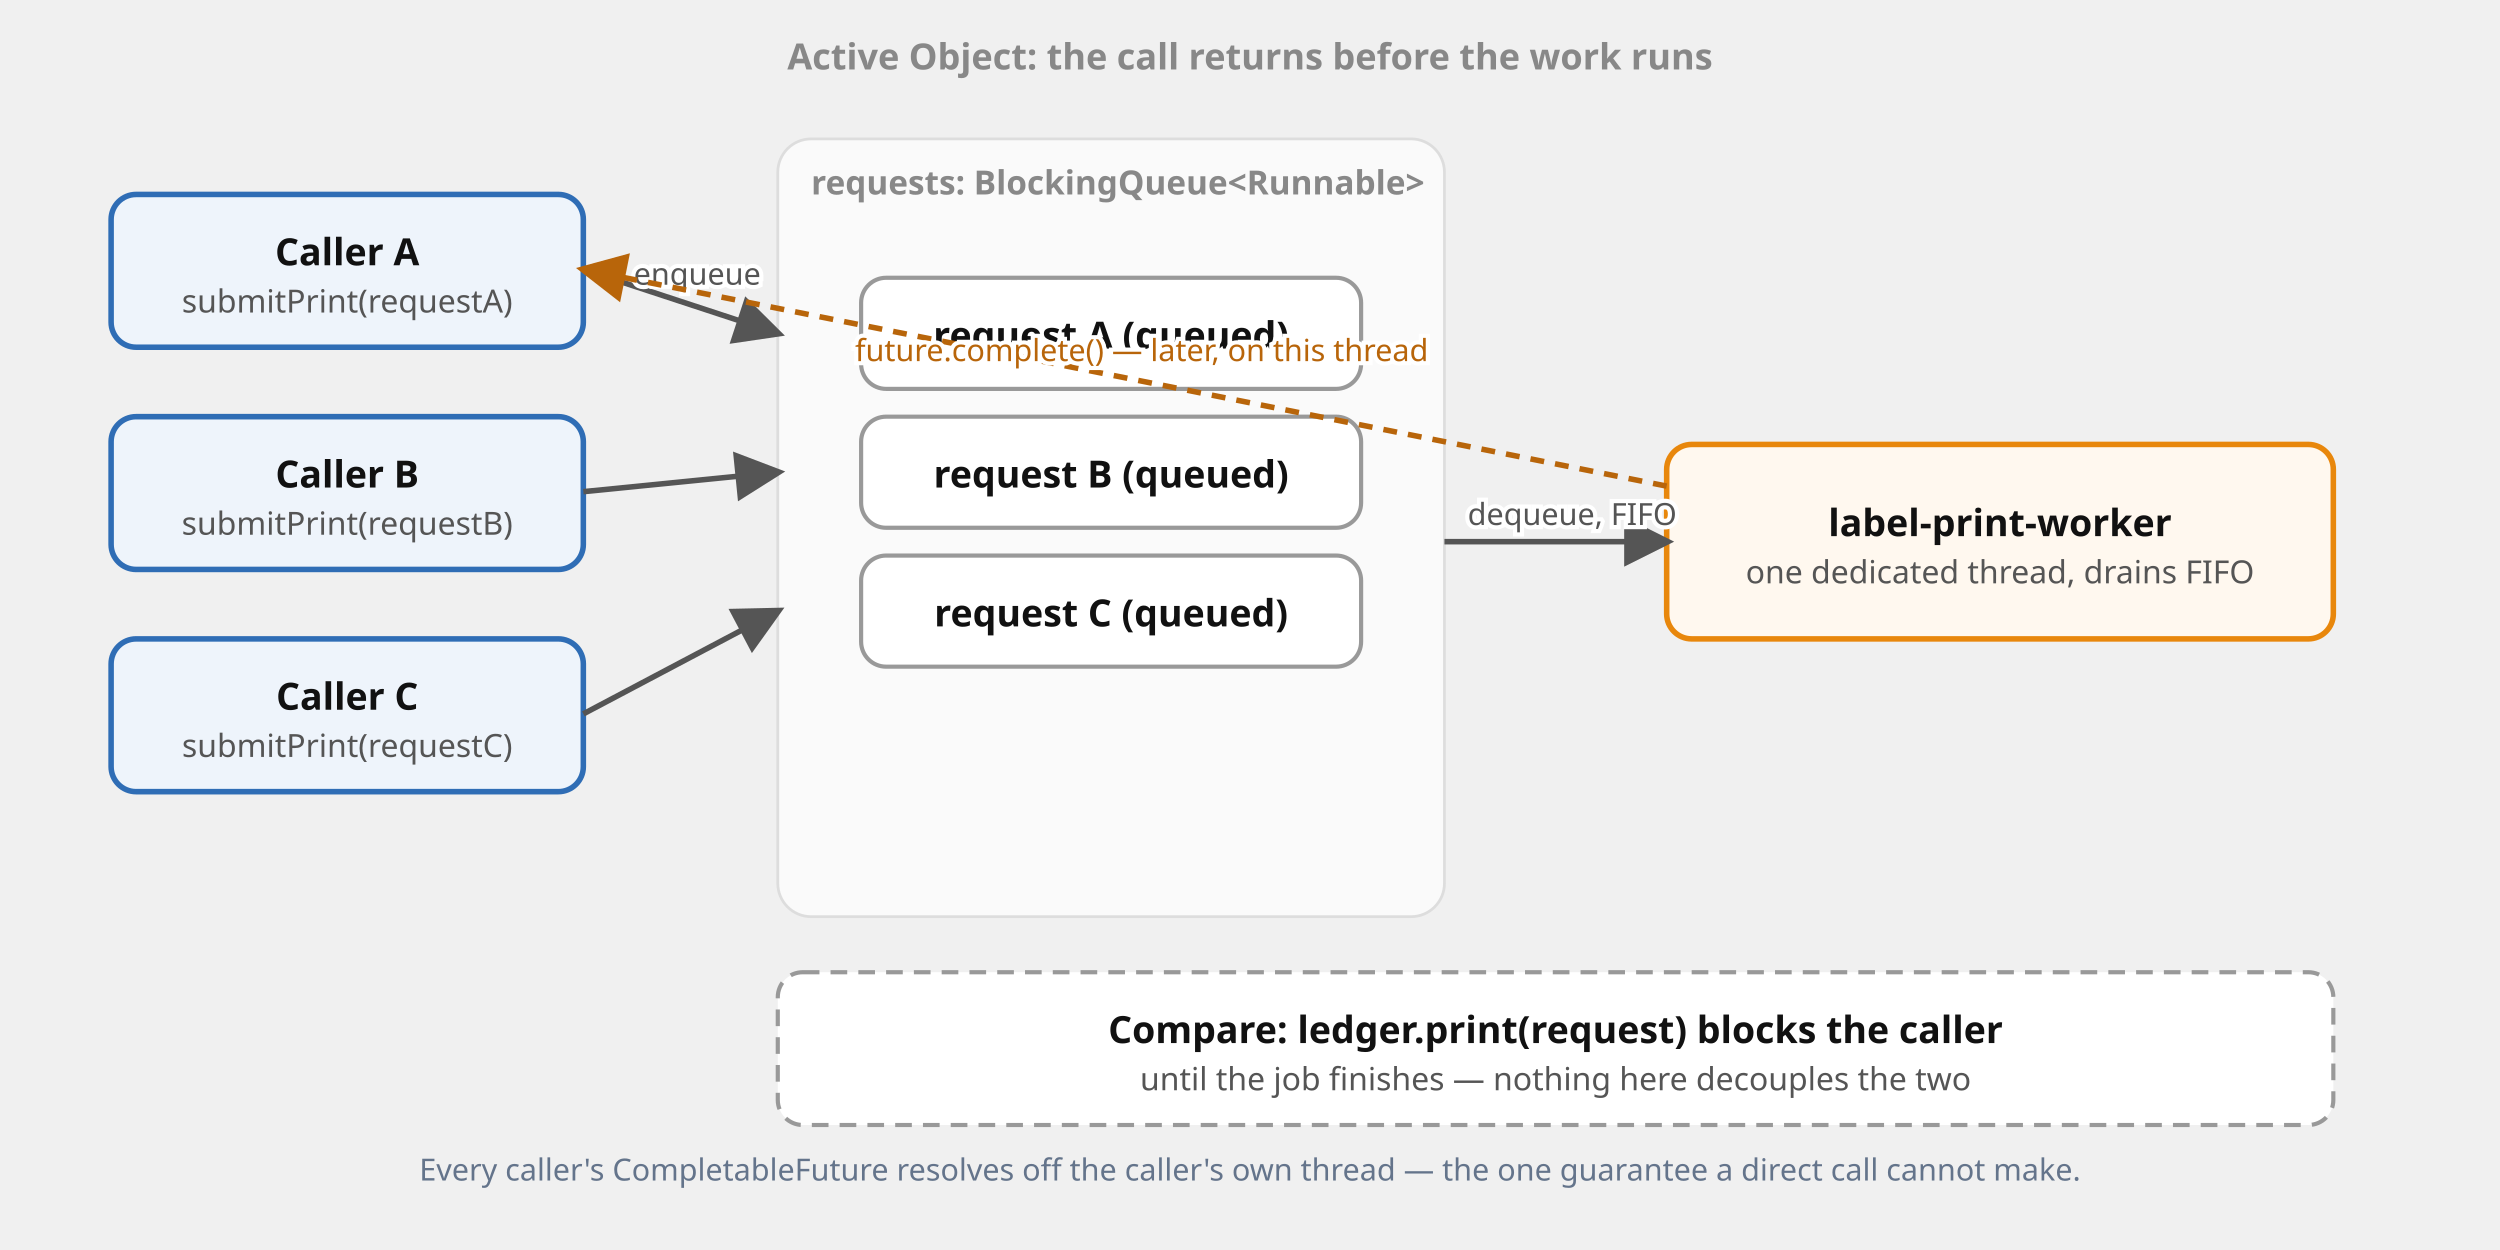
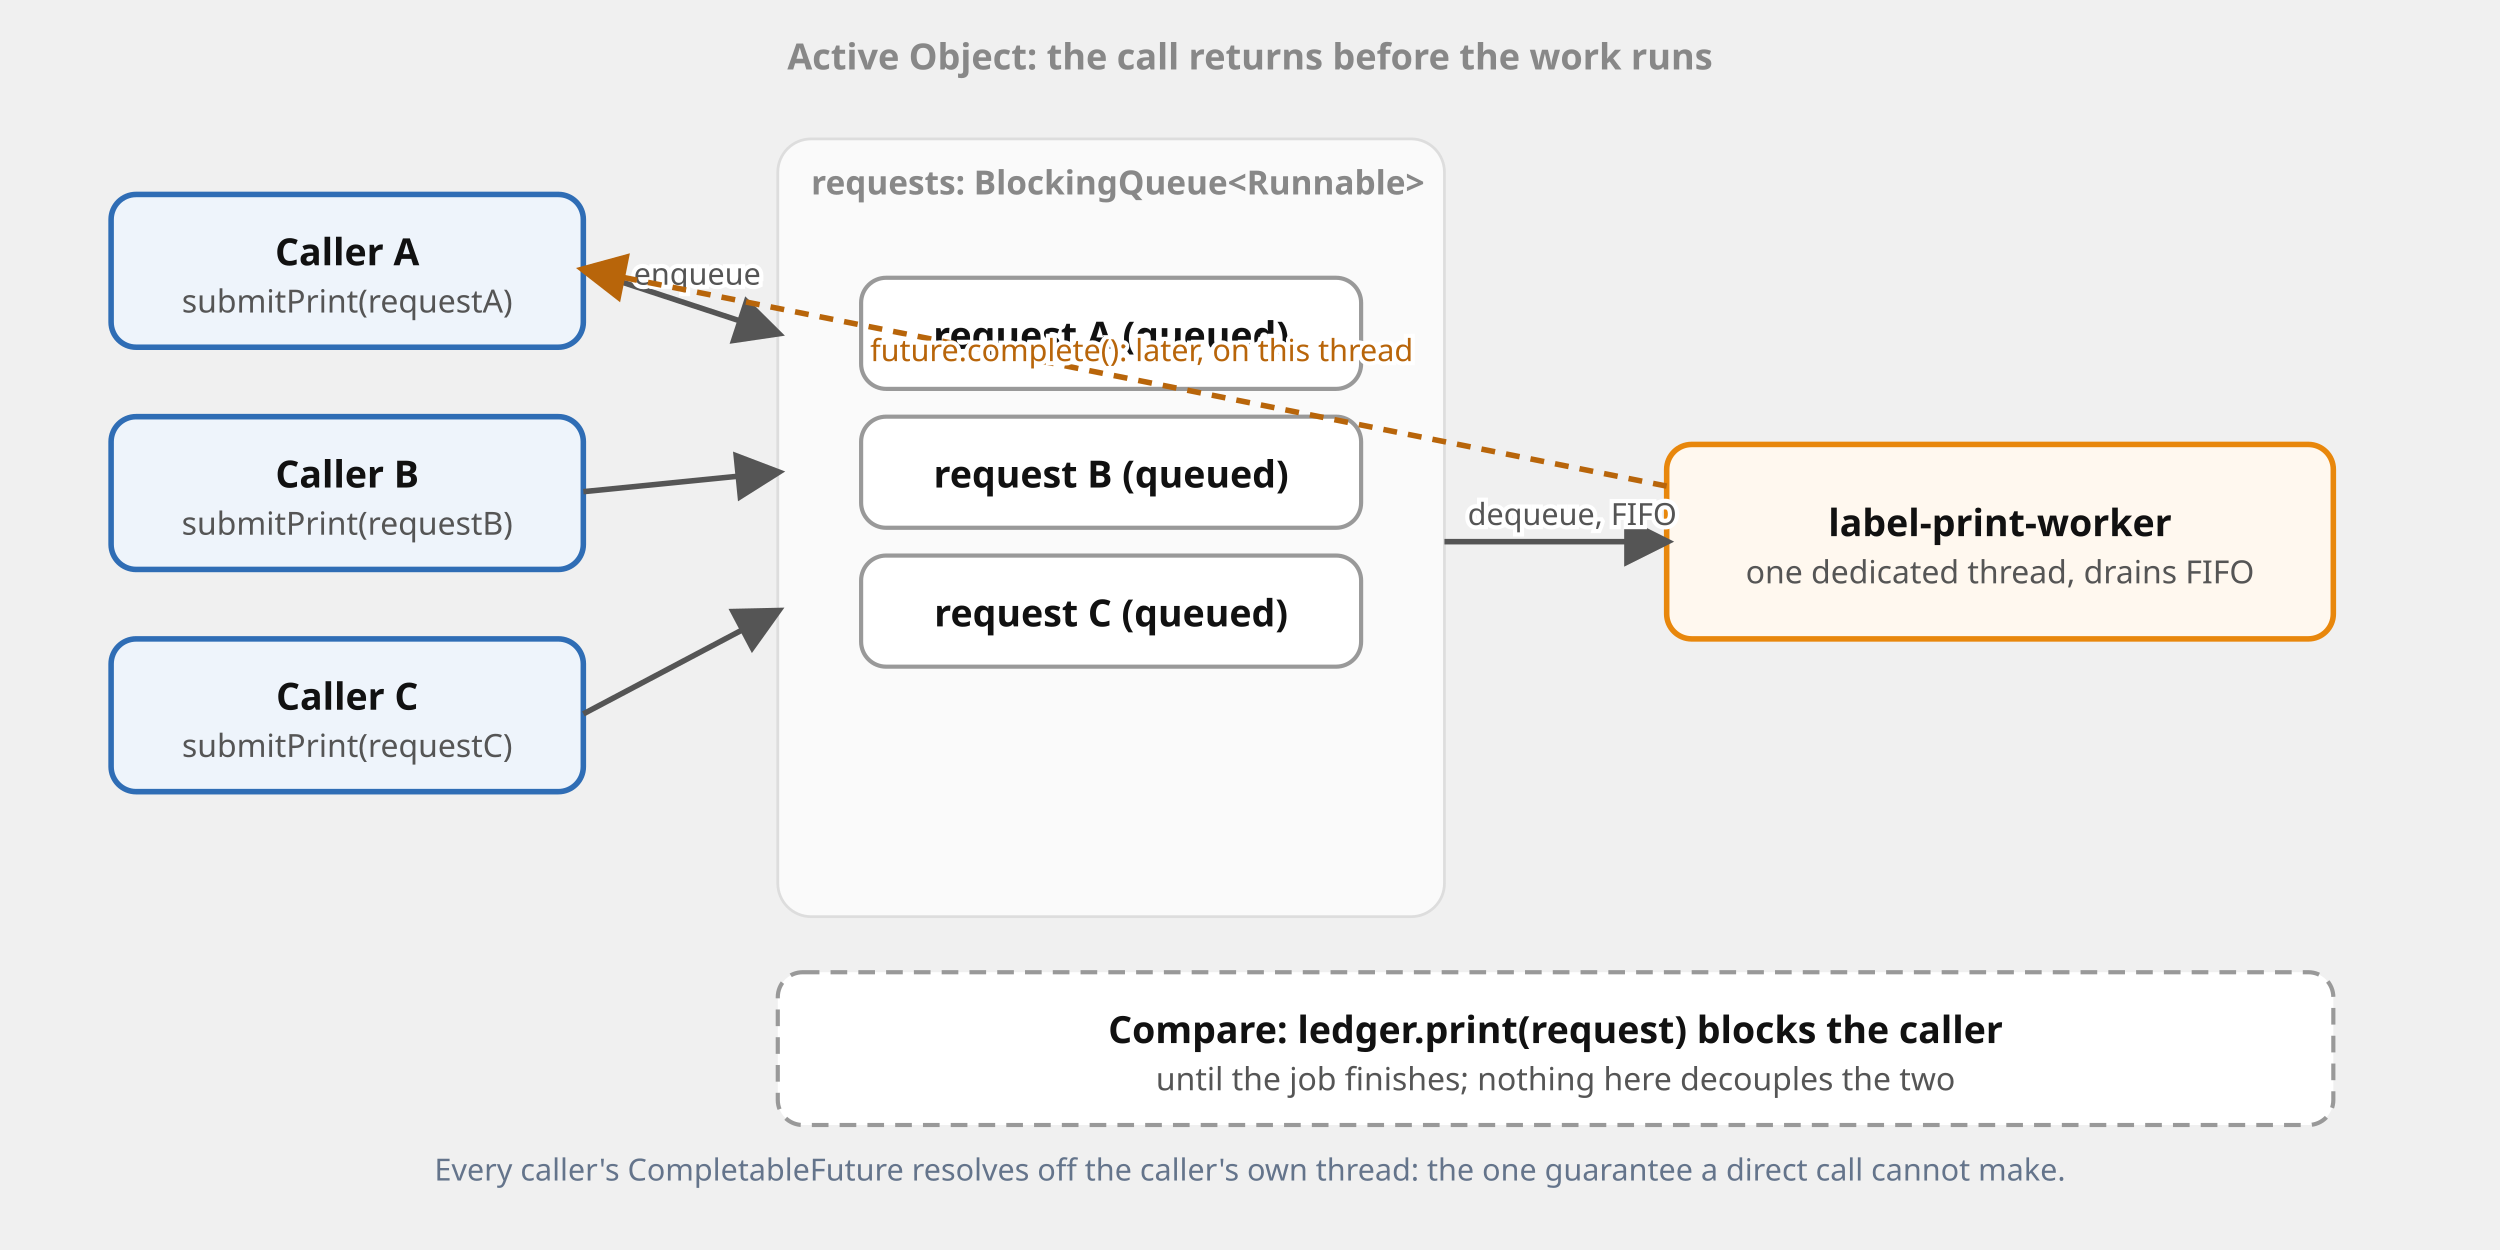
<svg xmlns="http://www.w3.org/2000/svg" viewBox="0 0 900 450" font-family="'Red Hat Text', system-ui, sans-serif" role="img">
  <defs>
    <marker id="a" viewBox="0 0 10 10" refX="8.5" refY="5" markerWidth="9" markerHeight="9" orient="auto-start-reverse">
      <path d="M0,0 L10,5 L0,10 z" fill="#555" />
    </marker>
    <marker id="am" viewBox="0 0 10 10" refX="8.5" refY="5" markerWidth="9" markerHeight="9" orient="auto-start-reverse">
      <path d="M0,0 L10,5 L0,10 z" fill="#b8650a" />
    </marker>
  </defs>
  <rect x="280" y="50" width="240" height="280" rx="12" fill="#fafafa" stroke="#ddd" />
  <text x="292" y="70" font-size="12" font-weight="700" fill="#888">requests: BlockingQueue&lt;Runnable&gt;</text>
  <rect x="40" y="70" width="170" height="55" rx="9" fill="#eef4fb" stroke="#2f6db5" stroke-width="2" />
  <text x="125.0" y="95.5" font-size="13.5" font-weight="700" fill="#111111" text-anchor="middle">Caller A</text>
  <text x="125.0" y="112.5" font-size="11.5" fill="#555555" text-anchor="middle">submitPrint(requestA)</text>
  <rect x="40" y="150" width="170" height="55" rx="9" fill="#eef4fb" stroke="#2f6db5" stroke-width="2" />
  <text x="125.0" y="175.5" font-size="13.5" font-weight="700" fill="#111111" text-anchor="middle">Caller B</text>
  <text x="125.0" y="192.5" font-size="11.5" fill="#555555" text-anchor="middle">submitPrint(requestB)</text>
  <rect x="40" y="230" width="170" height="55" rx="9" fill="#eef4fb" stroke="#2f6db5" stroke-width="2" />
  <text x="125.0" y="255.5" font-size="13.5" font-weight="700" fill="#111111" text-anchor="middle">Caller C</text>
  <text x="125.0" y="272.5" font-size="11.5" fill="#555555" text-anchor="middle">submitPrint(requestC)</text>
  <rect x="310" y="100" width="180" height="40" rx="9" fill="#ffffff" stroke="#999999" stroke-width="1.5" />
  <text x="400.0" y="125.5" font-size="13.5" font-weight="700" fill="#111111" text-anchor="middle">request A (queued)</text>
  <rect x="310" y="150" width="180" height="40" rx="9" fill="#ffffff" stroke="#999999" stroke-width="1.5" />
  <text x="400.0" y="175.5" font-size="13.5" font-weight="700" fill="#111111" text-anchor="middle">request B (queued)</text>
  <rect x="310" y="200" width="180" height="40" rx="9" fill="#ffffff" stroke="#999999" stroke-width="1.5" />
  <text x="400.0" y="225.5" font-size="13.5" font-weight="700" fill="#111111" text-anchor="middle">request C (queued)</text>
  <rect x="600" y="160" width="240" height="70" rx="9" fill="#fff8ef" stroke="#e8870c" stroke-width="2" />
  <text x="720.0" y="193.0" font-size="13.5" font-weight="700" fill="#111111" text-anchor="middle">label-print-worker</text>
  <text x="720.0" y="210.0" font-size="11.5" fill="#555555" text-anchor="middle">one dedicated thread, drains FIFO</text>
  <rect x="280" y="350" width="560" height="55" rx="9" fill="#ffffff" stroke="#999999" stroke-width="1.5" stroke-dasharray="6 4" />
  <text x="560.0" y="375.5" font-size="13.5" font-weight="700" fill="#111111" text-anchor="middle">Compare: ledger.print(request) blocks the caller</text>
-   <text x="560.0" y="392.5" font-size="11.5" fill="#555555" text-anchor="middle">until the job finishes — nothing here decouples the two</text>
+   <text x="560.0" y="392.5" font-size="11.5" fill="#555555" text-anchor="middle">until the job finishes; nothing here decouples the two</text>
  <path d="M210,97 L280,120" fill="none" stroke="#555" stroke-width="2" marker-end="url(#a)" />
  <text x="251.0" y="102.5" font-size="11" fill="#ffffff" stroke="#ffffff" stroke-width="3" paint-order="stroke" text-anchor="middle">enqueue</text>
  <text x="251.0" y="102.5" font-size="11" fill="#555" text-anchor="middle">enqueue</text>
  <path d="M210,177 L280,170" fill="none" stroke="#555" stroke-width="2" marker-end="url(#a)" />
  <path d="M210,257 L280,220" fill="none" stroke="#555" stroke-width="2" marker-end="url(#a)" />
  <path d="M520,195 L600,195" fill="none" stroke="#555" stroke-width="2" marker-end="url(#a)" />
  <text x="566.0" y="189.0" font-size="11" fill="#ffffff" stroke="#ffffff" stroke-width="3" paint-order="stroke" text-anchor="middle">dequeue, FIFO</text>
  <text x="566.0" y="189.0" font-size="11" fill="#555" text-anchor="middle">dequeue, FIFO</text>
  <path d="M600,175 L210,97" fill="none" stroke="#b8650a" stroke-width="2" stroke-dasharray="5 4" marker-end="url(#am)" />
-   <text x="411.0" y="130.0" font-size="11" fill="#ffffff" stroke="#ffffff" stroke-width="3" paint-order="stroke" text-anchor="middle">future.complete() — later, on this thread</text>
-   <text x="411.0" y="130.0" font-size="11" fill="#b8650a" text-anchor="middle">future.complete() — later, on this thread</text>
+   <text x="411.0" y="130.0" font-size="11" fill="#ffffff" stroke="#ffffff" stroke-width="3" paint-order="stroke" text-anchor="middle">future.complete(): later, on this thread</text>
+   <text x="411.0" y="130.0" font-size="11" fill="#b8650a" text-anchor="middle">future.complete(): later, on this thread</text>
  <text x="450" y="25" font-size="13" fill="#888" text-anchor="middle" font-weight="700">Active Object: the call returns before the work runs</text>
-   <text x="450" y="425" font-size="11" fill="#64748b" text-anchor="middle">Every caller's CompletableFuture resolves off the caller's own thread — the one guarantee a direct call cannot make.</text>
+   <text x="450" y="425" font-size="11" fill="#64748b" text-anchor="middle">Every caller's CompletableFuture resolves off the caller's own thread: the one guarantee a direct call cannot make.</text>
</svg>
